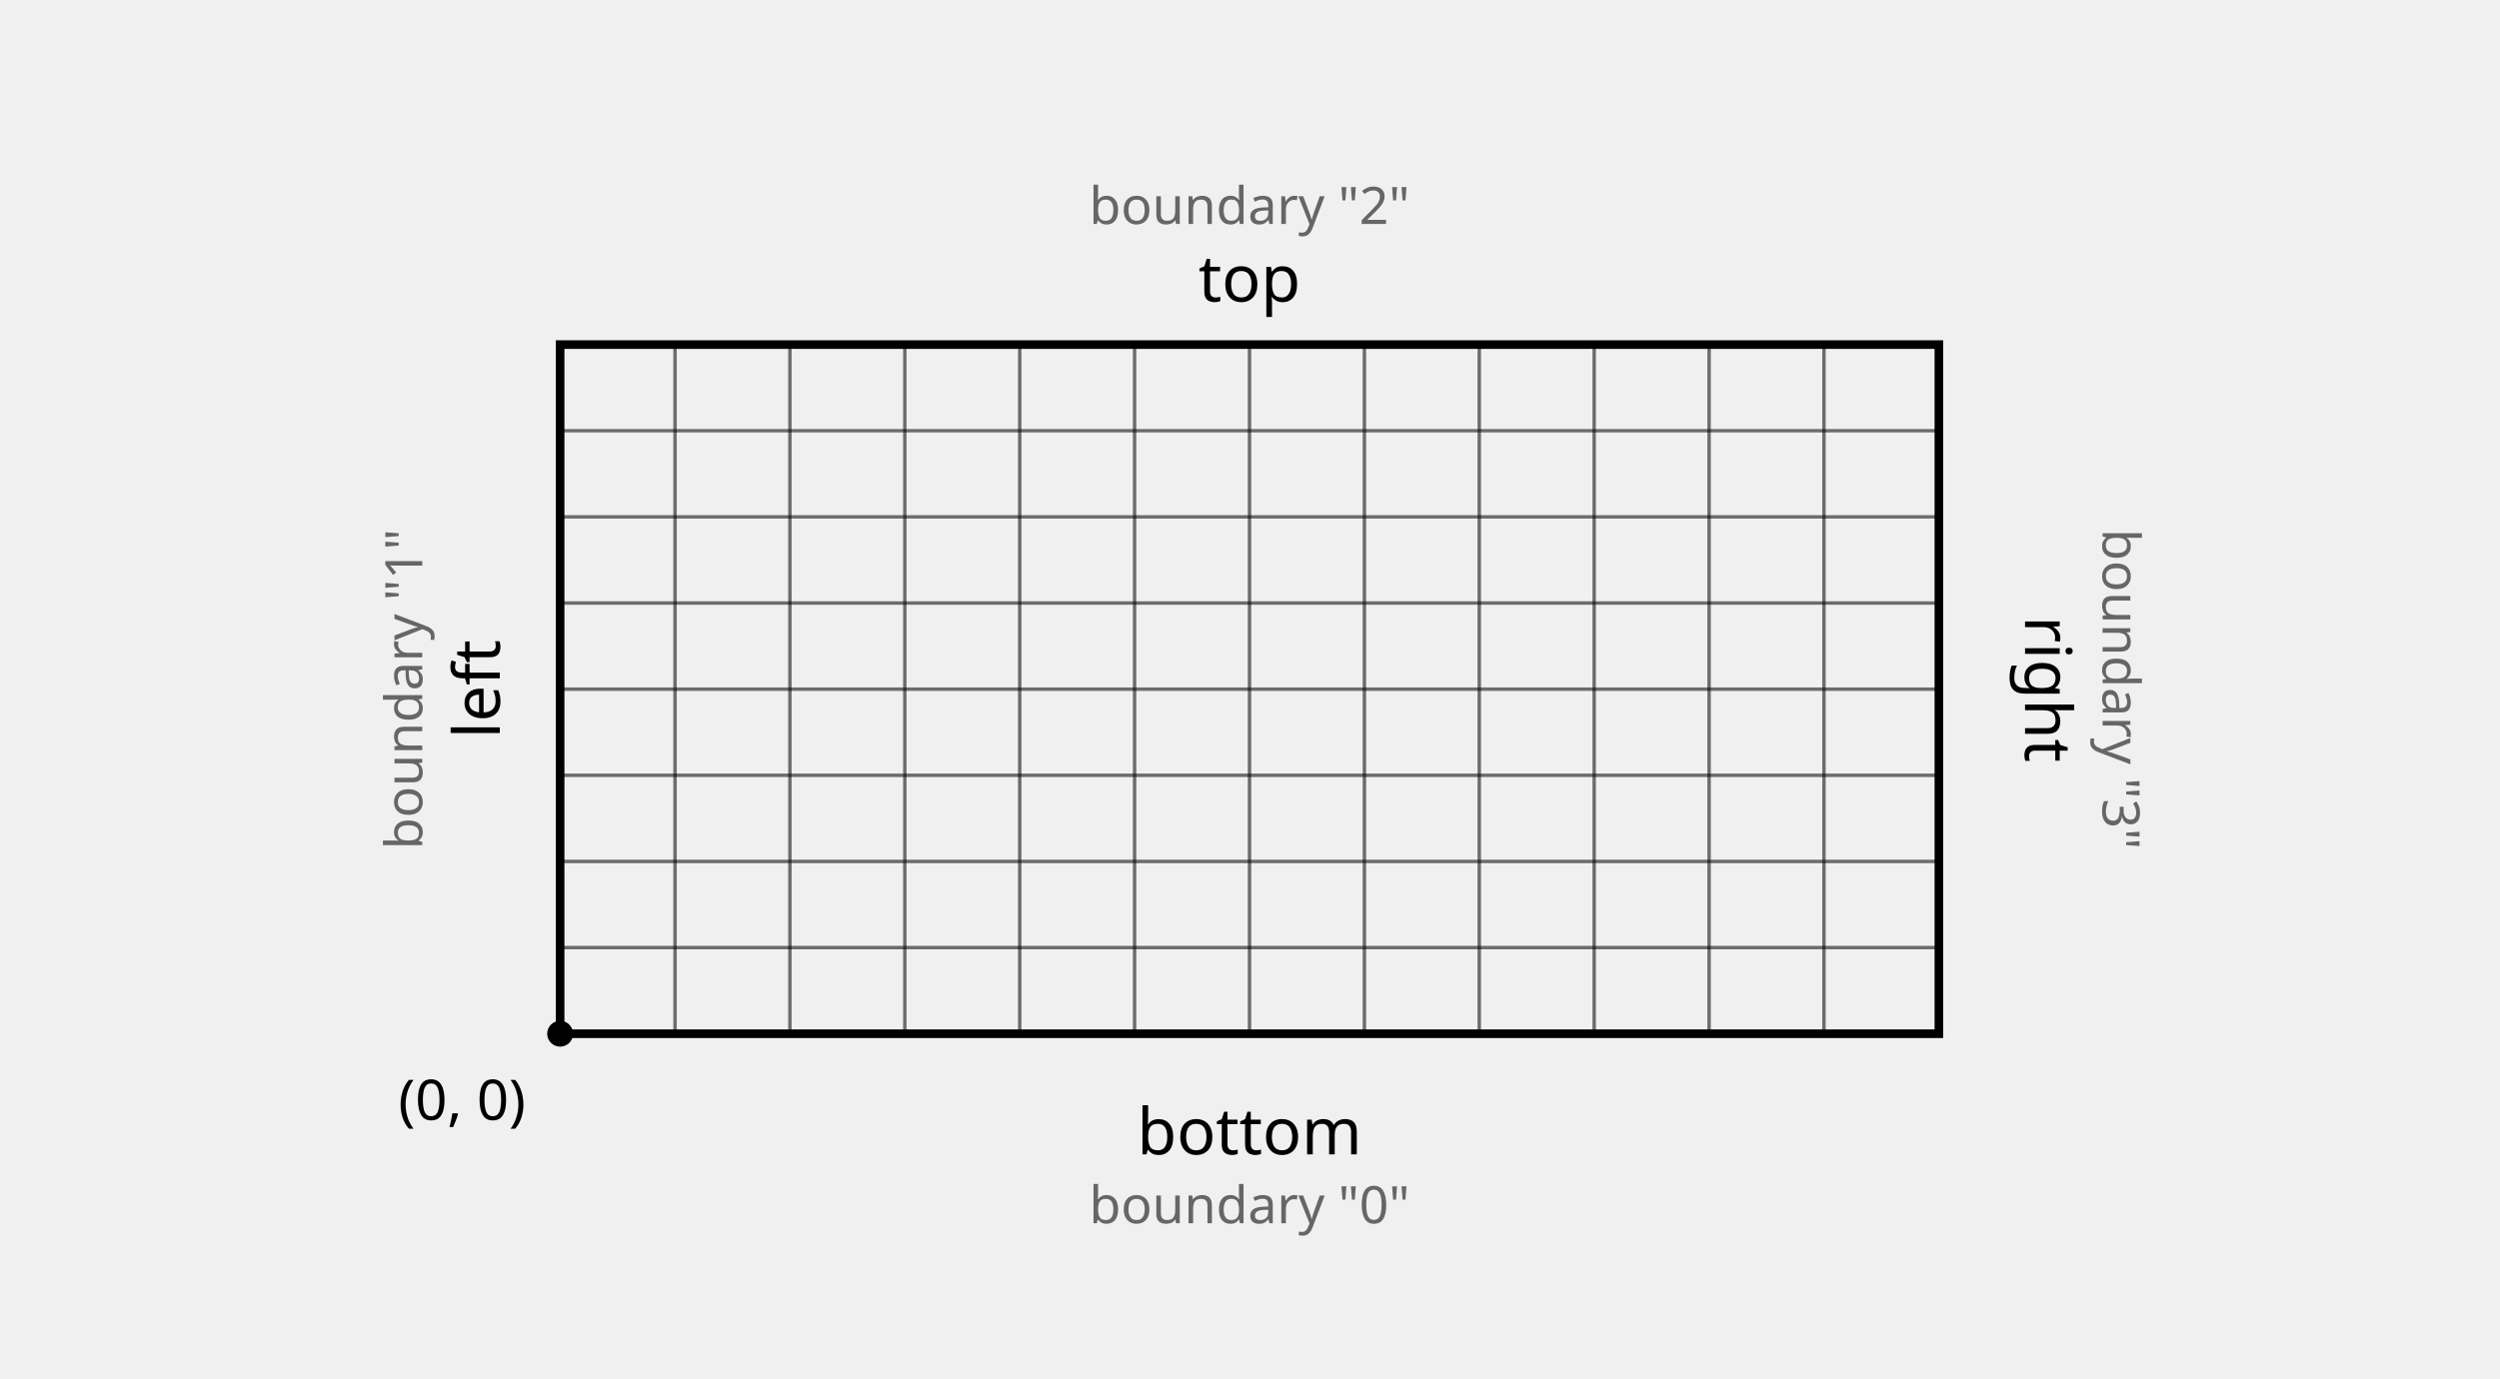
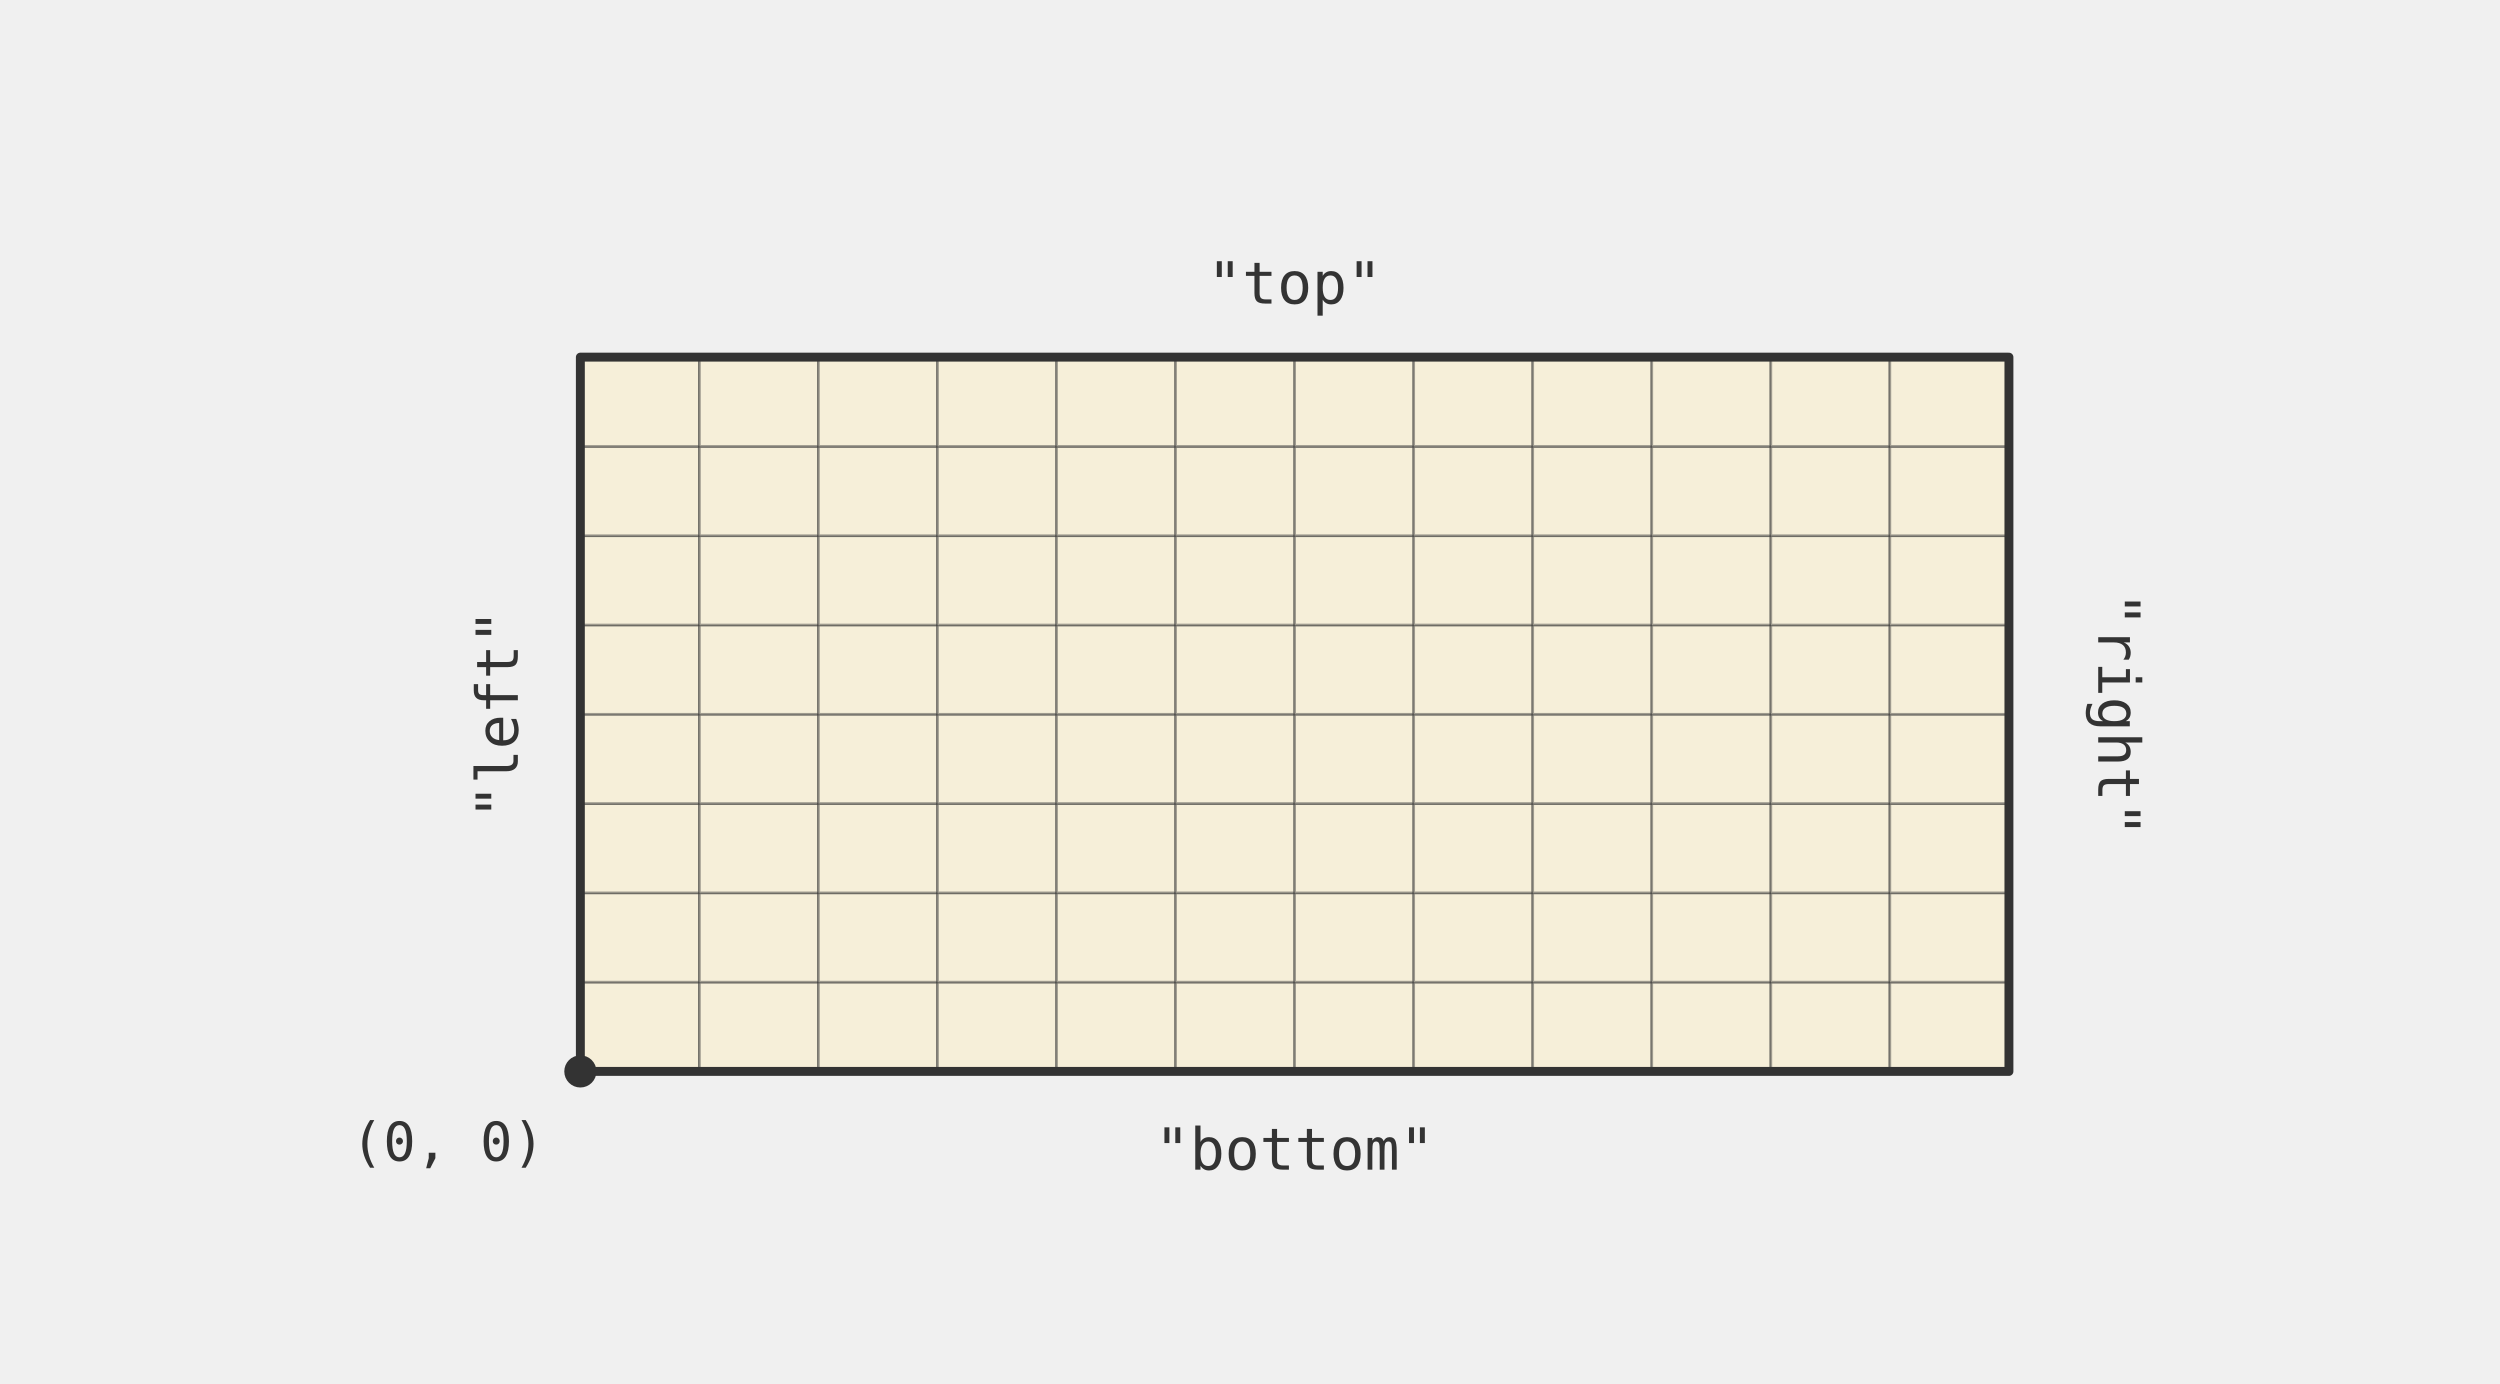
- <svg xmlns="http://www.w3.org/2000/svg" viewBox="0 0 580 320" width="580" height="320" font-family="sans-serif" font-size="15" fill="#000">
+ <svg xmlns="http://www.w3.org/2000/svg" class="fig" viewBox="0 0 560 310" width="560" height="310" font-family="Roboto Mono, monospace" font-size="13" fill="#000">
+   <style>
+     .fig { font-family: "Roboto Mono", ui-monospace, SFMono-Regular, Menlo, Consolas, monospace; font-size: 13px; }
+     .fig[fill="#000"], .fig [fill="#000"] { fill: var(--fig-ink, #333333); }
+     .fig [stroke="#000"] { stroke: var(--fig-ink, #333333); }
+     .fig [fill="#666"] { fill: var(--fig-muted, #6b6960); }
+     .fig [fill="#fff"] { fill: var(--fig-bg, #fdfaf2); }
+     .fig [stroke="#fff"] { stroke: var(--fig-bg, #fdfaf2); }
+     .fig [fill="#f6efd9"] { fill: var(--fig-area, #f6efd9); }
+     .fig [stroke="#f6efd9"] { stroke: var(--fig-area, #f6efd9); }
+     .fig [stroke="#c8003f"] { stroke: var(--fig-value, #c8003f); }
+     .fig [fill="#c8003f"] { fill: var(--fig-value, #c8003f); }
+     .fig [stroke="#d4aa00"] { stroke: var(--fig-robin, #d4aa00); }
+     .fig [fill="#d4aa00"] { fill: var(--fig-robin, #d4aa00); }
+     .fig [stroke="#0086d4"] { stroke: var(--fig-flux, #0086d4); }
+     .fig [fill="#0086d4"] { fill: var(--fig-flux, #0086d4); }
+     .fig [stroke="#00a86b"] { stroke: var(--fig-zero, #00a86b); }
+     .fig [fill="#00a86b"] { fill: var(--fig-zero, #00a86b); }
+     .fig [fill="#8f7200"] { fill: var(--fig-gold-ink, #8f7200); }
+     .fig [font-size="11"] { font-size: 10px; }
+     .fig [font-size="12"] { font-size: 11px; }
+     .fig [font-size="13"] { font-size: 12px; }
+     .fig [font-size="16"] { font-size: 14px; }
+     .fig [font-size="18"] { font-size: 15px; }
+   </style>
  <defs>
    <marker id="arrow" viewBox="0 0 10 10" refX="9" refY="5" markerWidth="7" markerHeight="7" orient="auto-start-reverse">
      <path d="M0,0 L10,5 L0,10 z" fill="#000" />
    </marker>
+     <marker id="arrow-flux" viewBox="0 0 10 10" refX="9" refY="5" markerWidth="6" markerHeight="6" orient="auto-start-reverse">
+       <path d="M0,0 L10,5 L0,10 z" fill="#0086d4" />
+     </marker>
  </defs>
-   <g fill="none" stroke="#000" stroke-width="0.8" stroke-opacity="0.55" stroke-linejoin="round">
-     <line x1="156.67" y1="240" x2="156.67" y2="80" />
-     <line x1="183.33" y1="240" x2="183.33" y2="80" />
-     <line x1="210" y1="240" x2="210" y2="80" />
-     <line x1="236.67" y1="240" x2="236.67" y2="80" />
-     <line x1="263.33" y1="240" x2="263.33" y2="80" />
-     <line x1="290" y1="240" x2="290" y2="80" />
-     <line x1="316.67" y1="240" x2="316.67" y2="80" />
-     <line x1="343.33" y1="240" x2="343.33" y2="80" />
-     <line x1="370" y1="240" x2="370" y2="80" />
-     <line x1="396.67" y1="240" x2="396.67" y2="80" />
-     <line x1="423.33" y1="240" x2="423.33" y2="80" />
-     <line x1="130" y1="220" x2="450" y2="220" />
-     <line x1="130" y1="200" x2="450" y2="200" />
-     <line x1="130" y1="180" x2="450" y2="180" />
-     <line x1="130" y1="160" x2="450" y2="160" />
-     <line x1="130" y1="140" x2="450" y2="140" />
-     <line x1="130" y1="120" x2="450" y2="120" />
-     <line x1="130" y1="100" x2="450" y2="100" />
+   <g fill="#f6efd9" stroke="#000" stroke-width="0.6" stroke-opacity="0.45" stroke-linejoin="round">
+     <polygon points="130,240 156.67,240 156.67,220 130,220" />
+     <polygon points="130,220 156.67,220 156.67,200 130,200" />
+     <polygon points="130,200 156.67,200 156.67,180 130,180" />
+     <polygon points="130,180 156.67,180 156.67,160 130,160" />
+     <polygon points="130,160 156.67,160 156.67,140 130,140" />
+     <polygon points="130,140 156.67,140 156.67,120 130,120" />
+     <polygon points="130,120 156.67,120 156.67,100 130,100" />
+     <polygon points="130,100 156.67,100 156.67,80 130,80" />
+     <polygon points="156.67,240 183.33,240 183.33,220 156.67,220" />
+     <polygon points="156.67,220 183.33,220 183.33,200 156.67,200" />
+     <polygon points="156.67,200 183.33,200 183.33,180 156.67,180" />
+     <polygon points="156.67,180 183.33,180 183.33,160 156.67,160" />
+     <polygon points="156.67,160 183.33,160 183.33,140 156.67,140" />
+     <polygon points="156.67,140 183.33,140 183.33,120 156.67,120" />
+     <polygon points="156.67,120 183.33,120 183.33,100 156.67,100" />
+     <polygon points="156.67,100 183.33,100 183.33,80 156.67,80" />
+     <polygon points="183.33,240 210,240 210,220 183.33,220" />
+     <polygon points="183.33,220 210,220 210,200 183.33,200" />
+     <polygon points="183.33,200 210,200 210,180 183.33,180" />
+     <polygon points="183.33,180 210,180 210,160 183.33,160" />
+     <polygon points="183.33,160 210,160 210,140 183.33,140" />
+     <polygon points="183.33,140 210,140 210,120 183.33,120" />
+     <polygon points="183.33,120 210,120 210,100 183.33,100" />
+     <polygon points="183.33,100 210,100 210,80 183.33,80" />
+     <polygon points="210,240 236.67,240 236.67,220 210,220" />
+     <polygon points="210,220 236.67,220 236.67,200 210,200" />
+     <polygon points="210,200 236.67,200 236.67,180 210,180" />
+     <polygon points="210,180 236.67,180 236.67,160 210,160" />
+     <polygon points="210,160 236.67,160 236.67,140 210,140" />
+     <polygon points="210,140 236.67,140 236.67,120 210,120" />
+     <polygon points="210,120 236.67,120 236.67,100 210,100" />
+     <polygon points="210,100 236.67,100 236.67,80 210,80" />
+     <polygon points="236.67,240 263.33,240 263.33,220 236.67,220" />
+     <polygon points="236.67,220 263.33,220 263.33,200 236.67,200" />
+     <polygon points="236.67,200 263.33,200 263.33,180 236.67,180" />
+     <polygon points="236.67,180 263.33,180 263.33,160 236.67,160" />
+     <polygon points="236.67,160 263.33,160 263.33,140 236.67,140" />
+     <polygon points="236.67,140 263.33,140 263.33,120 236.67,120" />
+     <polygon points="236.67,120 263.33,120 263.33,100 236.67,100" />
+     <polygon points="236.67,100 263.33,100 263.33,80 236.67,80" />
+     <polygon points="263.33,240 290,240 290,220 263.33,220" />
+     <polygon points="263.33,220 290,220 290,200 263.33,200" />
+     <polygon points="263.33,200 290,200 290,180 263.33,180" />
+     <polygon points="263.33,180 290,180 290,160 263.33,160" />
+     <polygon points="263.33,160 290,160 290,140 263.33,140" />
+     <polygon points="263.33,140 290,140 290,120 263.33,120" />
+     <polygon points="263.33,120 290,120 290,100 263.33,100" />
+     <polygon points="263.33,100 290,100 290,80 263.33,80" />
+     <polygon points="290,240 316.67,240 316.67,220 290,220" />
+     <polygon points="290,220 316.67,220 316.67,200 290,200" />
+     <polygon points="290,200 316.67,200 316.67,180 290,180" />
+     <polygon points="290,180 316.67,180 316.67,160 290,160" />
+     <polygon points="290,160 316.67,160 316.67,140 290,140" />
+     <polygon points="290,140 316.67,140 316.67,120 290,120" />
+     <polygon points="290,120 316.67,120 316.67,100 290,100" />
+     <polygon points="290,100 316.67,100 316.67,80 290,80" />
+     <polygon points="316.67,240 343.33,240 343.33,220 316.67,220" />
+     <polygon points="316.67,220 343.33,220 343.33,200 316.67,200" />
+     <polygon points="316.67,200 343.33,200 343.33,180 316.67,180" />
+     <polygon points="316.67,180 343.33,180 343.33,160 316.67,160" />
+     <polygon points="316.67,160 343.33,160 343.33,140 316.67,140" />
+     <polygon points="316.67,140 343.33,140 343.33,120 316.67,120" />
+     <polygon points="316.67,120 343.33,120 343.33,100 316.67,100" />
+     <polygon points="316.67,100 343.33,100 343.33,80 316.67,80" />
+     <polygon points="343.33,240 370,240 370,220 343.33,220" />
+     <polygon points="343.33,220 370,220 370,200 343.33,200" />
+     <polygon points="343.33,200 370,200 370,180 343.33,180" />
+     <polygon points="343.33,180 370,180 370,160 343.33,160" />
+     <polygon points="343.33,160 370,160 370,140 343.33,140" />
+     <polygon points="343.33,140 370,140 370,120 343.33,120" />
+     <polygon points="343.33,120 370,120 370,100 343.33,100" />
+     <polygon points="343.33,100 370,100 370,80 343.33,80" />
+     <polygon points="370,240 396.67,240 396.67,220 370,220" />
+     <polygon points="370,220 396.67,220 396.67,200 370,200" />
+     <polygon points="370,200 396.67,200 396.67,180 370,180" />
+     <polygon points="370,180 396.67,180 396.67,160 370,160" />
+     <polygon points="370,160 396.67,160 396.67,140 370,140" />
+     <polygon points="370,140 396.67,140 396.67,120 370,120" />
+     <polygon points="370,120 396.67,120 396.67,100 370,100" />
+     <polygon points="370,100 396.67,100 396.67,80 370,80" />
+     <polygon points="396.67,240 423.33,240 423.33,220 396.67,220" />
+     <polygon points="396.67,220 423.33,220 423.33,200 396.67,200" />
+     <polygon points="396.67,200 423.33,200 423.33,180 396.67,180" />
+     <polygon points="396.67,180 423.33,180 423.33,160 396.67,160" />
+     <polygon points="396.67,160 423.33,160 423.33,140 396.67,140" />
+     <polygon points="396.67,140 423.33,140 423.33,120 396.67,120" />
+     <polygon points="396.67,120 423.33,120 423.33,100 396.67,100" />
+     <polygon points="396.67,100 423.33,100 423.33,80 396.67,80" />
+     <polygon points="423.33,240 450,240 450,220 423.33,220" />
+     <polygon points="423.33,220 450,220 450,200 423.33,200" />
+     <polygon points="423.33,200 450,200 450,180 423.33,180" />
+     <polygon points="423.33,180 450,180 450,160 423.33,160" />
+     <polygon points="423.33,160 450,160 450,140 423.33,140" />
+     <polygon points="423.33,140 450,140 450,120 423.33,120" />
+     <polygon points="423.33,120 450,120 450,100 423.33,100" />
+     <polygon points="423.33,100 450,100 450,80 423.33,80" />
  </g>
-   <rect x="130" y="80" width="320" height="160" fill="none" stroke="#000" stroke-width="2" />
-   <text x="290" y="268" text-anchor="middle">bottom</text>
-   <text x="290" y="284" font-size="12" fill="#666" text-anchor="middle">boundary "0"</text>
-   <text x="116" y="160" text-anchor="middle" transform="rotate(-90 116 160)">left</text>
-   <text x="98" y="160" font-size="12" fill="#666" text-anchor="middle" transform="rotate(-90 98 160)">boundary "1"</text>
-   <text x="290" y="70" text-anchor="middle">top</text>
-   <text x="290" y="52" font-size="12" fill="#666" text-anchor="middle">boundary "2"</text>
-   <text x="470" y="160" text-anchor="middle" transform="rotate(90 470 160)">right</text>
-   <text x="488" y="160" font-size="12" fill="#666" text-anchor="middle" transform="rotate(90 488 160)">boundary "3"</text>
-   <circle cx="130" cy="240" r="3" />
+   <polygon points="130,240 450,240 450,80 130,80" fill="none" stroke="#000" stroke-width="2" stroke-linejoin="round" />
+   <text x="290" y="262" text-anchor="middle">"bottom"</text>
+   <text x="290" y="278" font-size="12" fill="#666" text-anchor="middle" />
+   <text x="116" y="160" text-anchor="middle" transform="rotate(-90 116 160)">"left"</text>
+   <text x="100" y="160" font-size="12" fill="#666" text-anchor="middle" transform="rotate(-90 100 160)" />
+   <text x="290" y="68" text-anchor="middle">"top"</text>
+   <text x="290" y="50" font-size="12" fill="#666" text-anchor="middle" />
+   <text x="470" y="160" text-anchor="middle" transform="rotate(90 470 160)">"right"</text>
+   <text x="486" y="160" font-size="12" fill="#666" text-anchor="middle" transform="rotate(90 486 160)" />
+   <circle cx="130" cy="240" r="3" fill="#000" stroke="#000" stroke-width="1.2" />
  <text x="122" y="260" font-size="13" text-anchor="end">(0, 0)</text>
</svg>
